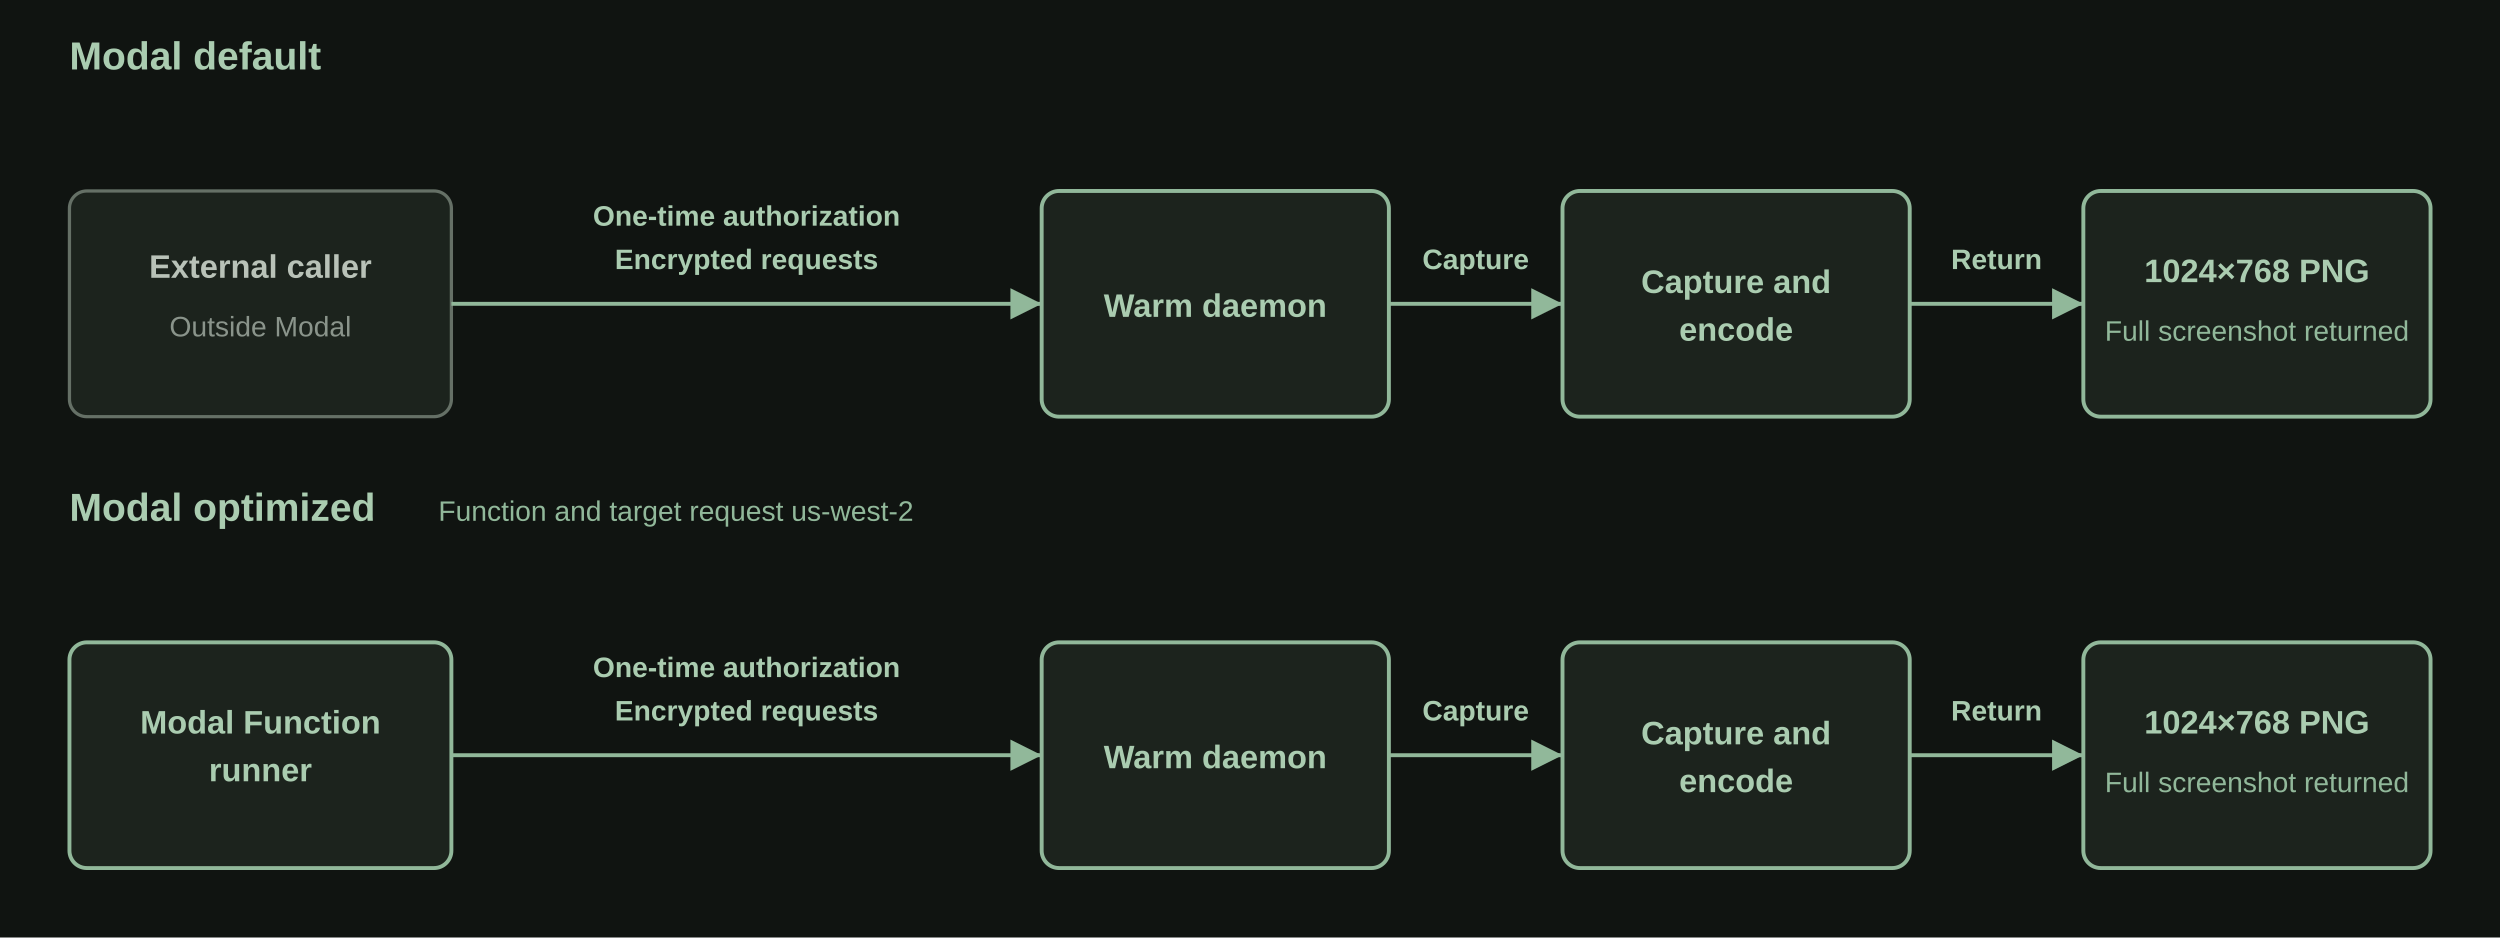
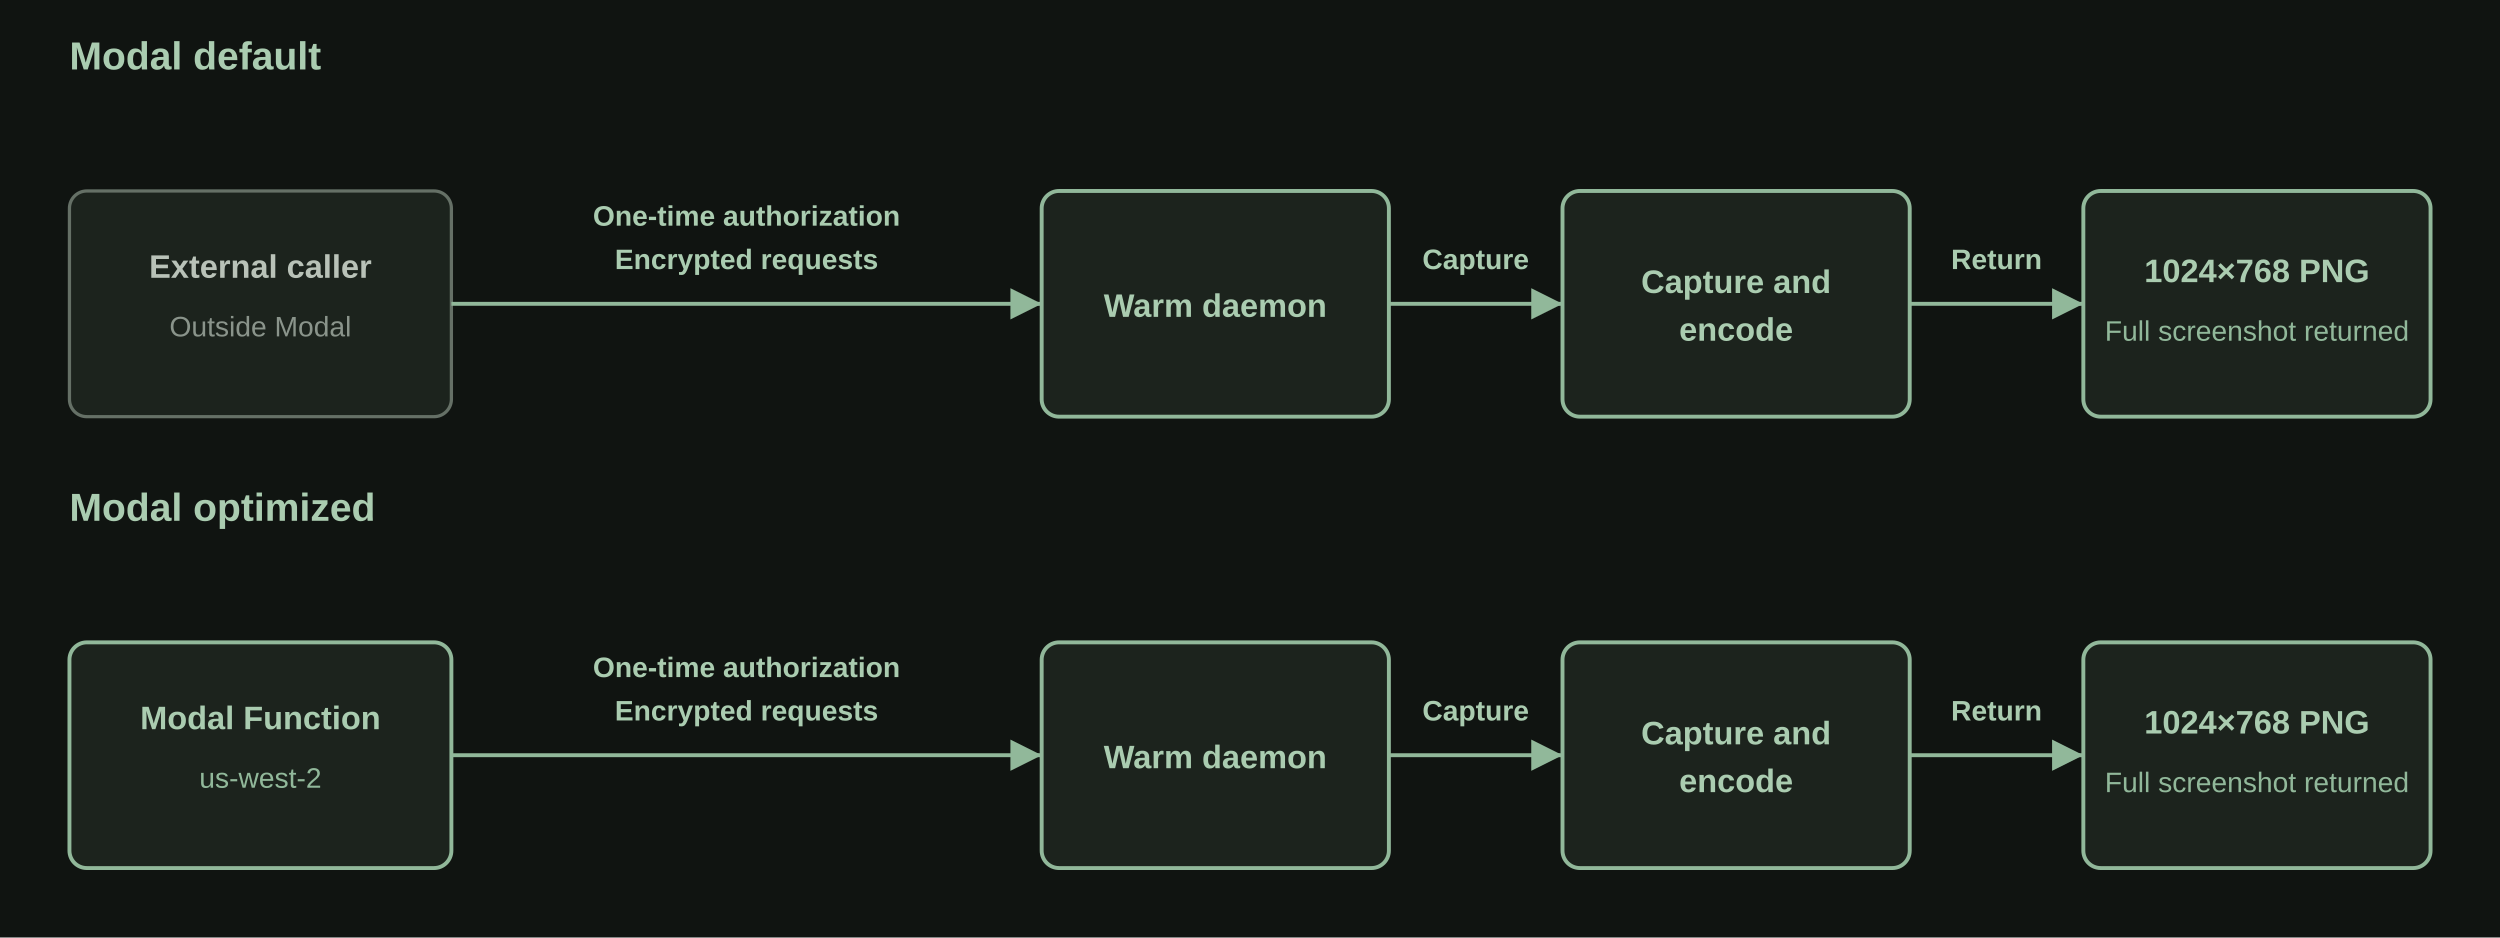
<svg xmlns="http://www.w3.org/2000/svg" width="1152" height="432" viewBox="0 0 1152 432" role="img" aria-labelledby="title desc">
  <defs>
    <style>
      .bg { fill: #101411; }
      .box-neutral { fill: #1C231D; stroke: #657066; stroke-width: 1.5; }
      .box-modal { fill: #1C231D; stroke: #91B89A; stroke-width: 1.8; }
      .row-modal, .label-neutral, .label-modal, .small-neutral, .small-modal, .arrow-label-modal, .setup-modal { font-family: -apple-system, BlinkMacSystemFont, "Segoe UI", Arial, sans-serif; }
      .row-modal { fill: #AACCB0; font-size: 18px; font-weight: 700; }
      .label-neutral { fill: #B9C2B8; font-size: 15px; font-weight: 600; }
      .label-modal { fill: #AACCB0; font-size: 15px; font-weight: 600; }
      .small-neutral { fill: #8A948B; font-size: 13px; }
      .small-modal { fill: #91B89A; font-size: 13px; }
      .arrow-label-modal { fill: #AACCB0; font-size: 13px; font-weight: 600; }
      .setup-modal { fill: #AACCB0; font-size: 13px; font-weight: 600; }
      .path-modal { fill: none; stroke: #91B89A; stroke-width: 1.8; }
    </style>
    <marker id="arrow-sage" viewBox="0 0 8 8" refX="8" refY="4" markerWidth="8" markerHeight="8" orient="auto">
      <path d="M0 0 L8 4 L0 8 Z" fill="#91B89A" />
    </marker>
  </defs>
  <rect class="bg" width="1152" height="432" />
  <text class="row-modal" x="32" y="32">Modal default</text>
  <rect class="box-neutral" x="32" y="88" width="176" height="104" rx="8" fill="#1C231D" stroke="#657066" stroke-width="1.5" />
  <text class="label-neutral" x="120" y="128" text-anchor="middle">External caller</text>
  <text class="small-neutral" x="120" y="155" text-anchor="middle">Outside Modal</text>
  <rect class="box-modal" x="480" y="88" width="160" height="104" rx="8" fill="#1C231D" stroke="#91B89A" stroke-width="1.8" />
  <text class="label-modal" x="560" y="146" text-anchor="middle">Warm daemon</text>
  <rect class="box-modal" x="720" y="88" width="160" height="104" rx="8" fill="#1C231D" stroke="#91B89A" stroke-width="1.8" />
  <text class="label-modal" x="800" y="135" text-anchor="middle">Capture and</text>
  <text class="label-modal" x="800" y="157" text-anchor="middle">encode</text>
  <rect class="box-modal" x="960" y="88" width="160" height="104" rx="8" fill="#1C231D" stroke="#91B89A" stroke-width="1.8" />
  <text class="label-modal" x="1040" y="130" text-anchor="middle">1024×768 PNG</text>
  <text class="small-modal" x="1040" y="157" text-anchor="middle">Full screenshot returned</text>
  <line class="path-modal" x1="208" y1="140" x2="480" y2="140" fill="none" stroke="#91B89A" stroke-width="1.8" marker-end="url(#arrow-sage)" />
  <text class="setup-modal" x="344" y="104" text-anchor="middle">One-time authorization</text>
  <text class="arrow-label-modal" x="344" y="124" text-anchor="middle">Encrypted requests</text>
  <line class="path-modal" x1="640" y1="140" x2="720" y2="140" fill="none" stroke="#91B89A" stroke-width="1.8" marker-end="url(#arrow-sage)" />
  <text class="arrow-label-modal" x="680" y="124" text-anchor="middle">Capture</text>
  <line class="path-modal" x1="880" y1="140" x2="960" y2="140" fill="none" stroke="#91B89A" stroke-width="1.8" marker-end="url(#arrow-sage)" />
  <text class="arrow-label-modal" x="920" y="124" text-anchor="middle">Return</text>
  <text class="row-modal" x="32" y="240">Modal optimized</text>
-   <text class="small-modal" x="202" y="240">Function and target request us-west-2</text>
  <rect class="box-modal" x="32" y="296" width="176" height="104" rx="8" fill="#1C231D" stroke="#91B89A" stroke-width="1.8" />
-   <text class="label-modal" x="120" y="338" text-anchor="middle">Modal Function</text>
-   <text class="label-modal" x="120" y="360" text-anchor="middle">runner</text>
+   <text class="label-modal" x="120" y="336" text-anchor="middle">Modal Function</text>
+   <text class="small-modal" x="120" y="363" text-anchor="middle">us-west-2</text>
  <rect class="box-modal" x="480" y="296" width="160" height="104" rx="8" fill="#1C231D" stroke="#91B89A" stroke-width="1.8" />
  <text class="label-modal" x="560" y="354" text-anchor="middle">Warm daemon</text>
  <rect class="box-modal" x="720" y="296" width="160" height="104" rx="8" fill="#1C231D" stroke="#91B89A" stroke-width="1.8" />
  <text class="label-modal" x="800" y="343" text-anchor="middle">Capture and</text>
  <text class="label-modal" x="800" y="365" text-anchor="middle">encode</text>
  <rect class="box-modal" x="960" y="296" width="160" height="104" rx="8" fill="#1C231D" stroke="#91B89A" stroke-width="1.8" />
  <text class="label-modal" x="1040" y="338" text-anchor="middle">1024×768 PNG</text>
  <text class="small-modal" x="1040" y="365" text-anchor="middle">Full screenshot returned</text>
  <line class="path-modal" x1="208" y1="348" x2="480" y2="348" fill="none" stroke="#91B89A" stroke-width="1.8" marker-end="url(#arrow-sage)" />
  <text class="setup-modal" x="344" y="312" text-anchor="middle">One-time authorization</text>
  <text class="arrow-label-modal" x="344" y="332" text-anchor="middle">Encrypted requests</text>
  <line class="path-modal" x1="640" y1="348" x2="720" y2="348" fill="none" stroke="#91B89A" stroke-width="1.8" marker-end="url(#arrow-sage)" />
  <text class="arrow-label-modal" x="680" y="332" text-anchor="middle">Capture</text>
  <line class="path-modal" x1="880" y1="348" x2="960" y2="348" fill="none" stroke="#91B89A" stroke-width="1.8" marker-end="url(#arrow-sage)" />
  <text class="arrow-label-modal" x="920" y="332" text-anchor="middle">Return</text>
</svg>
